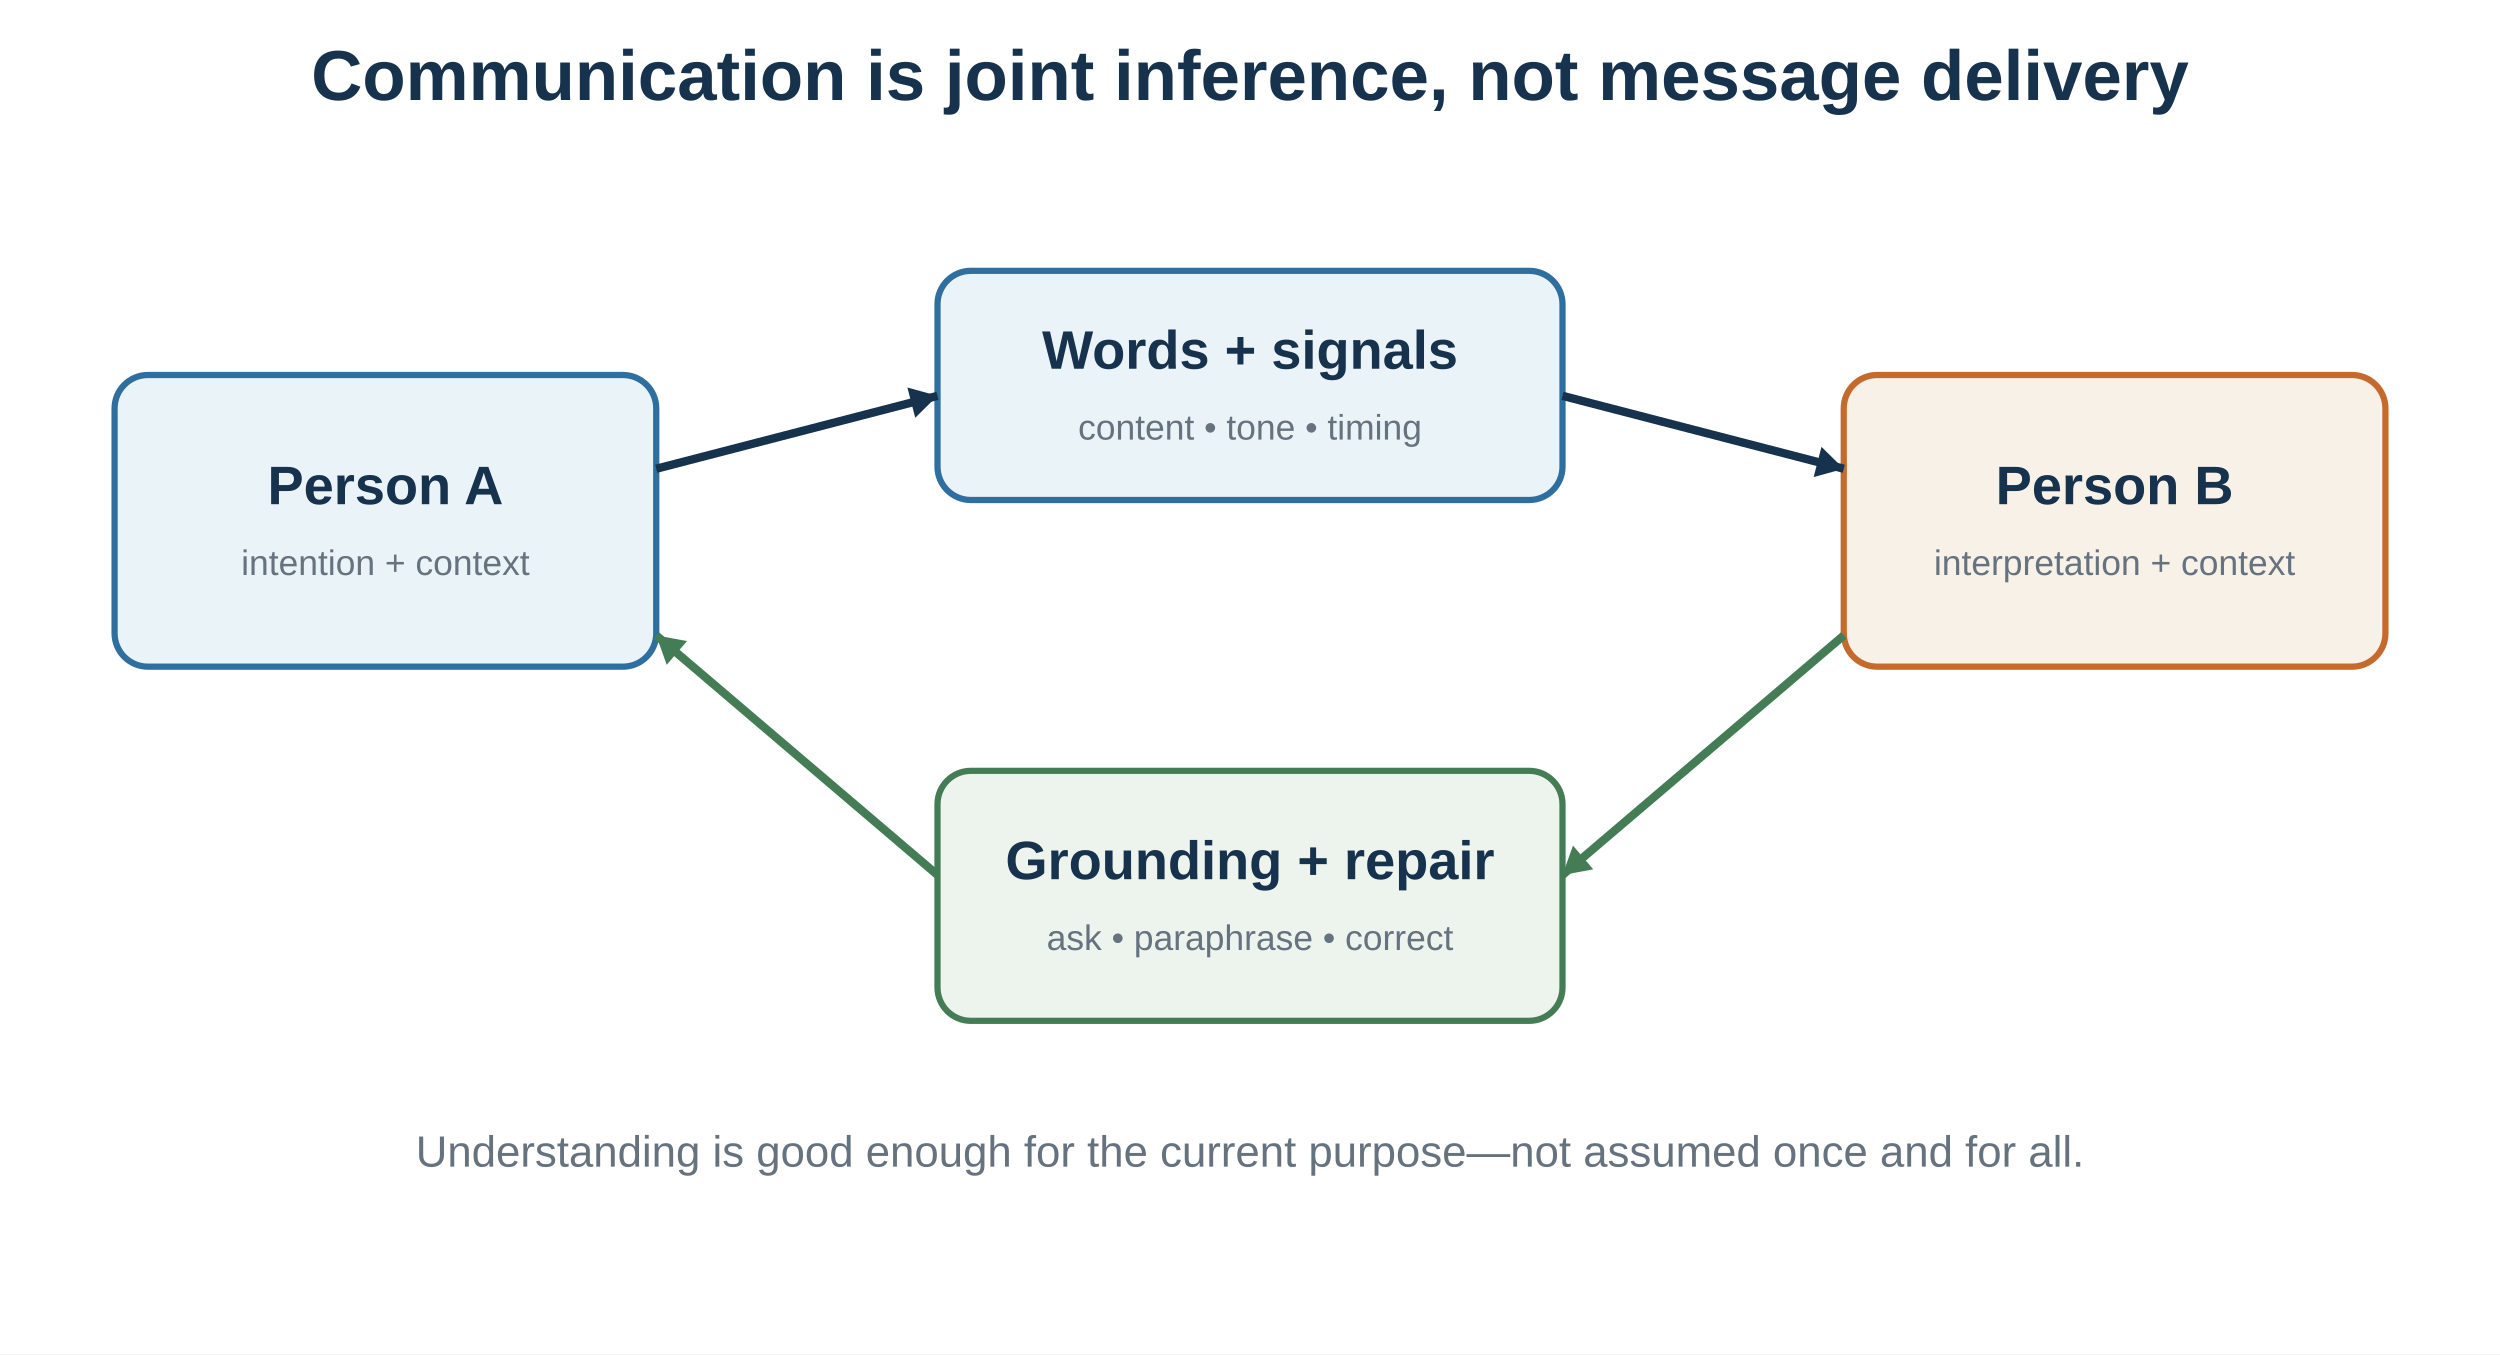
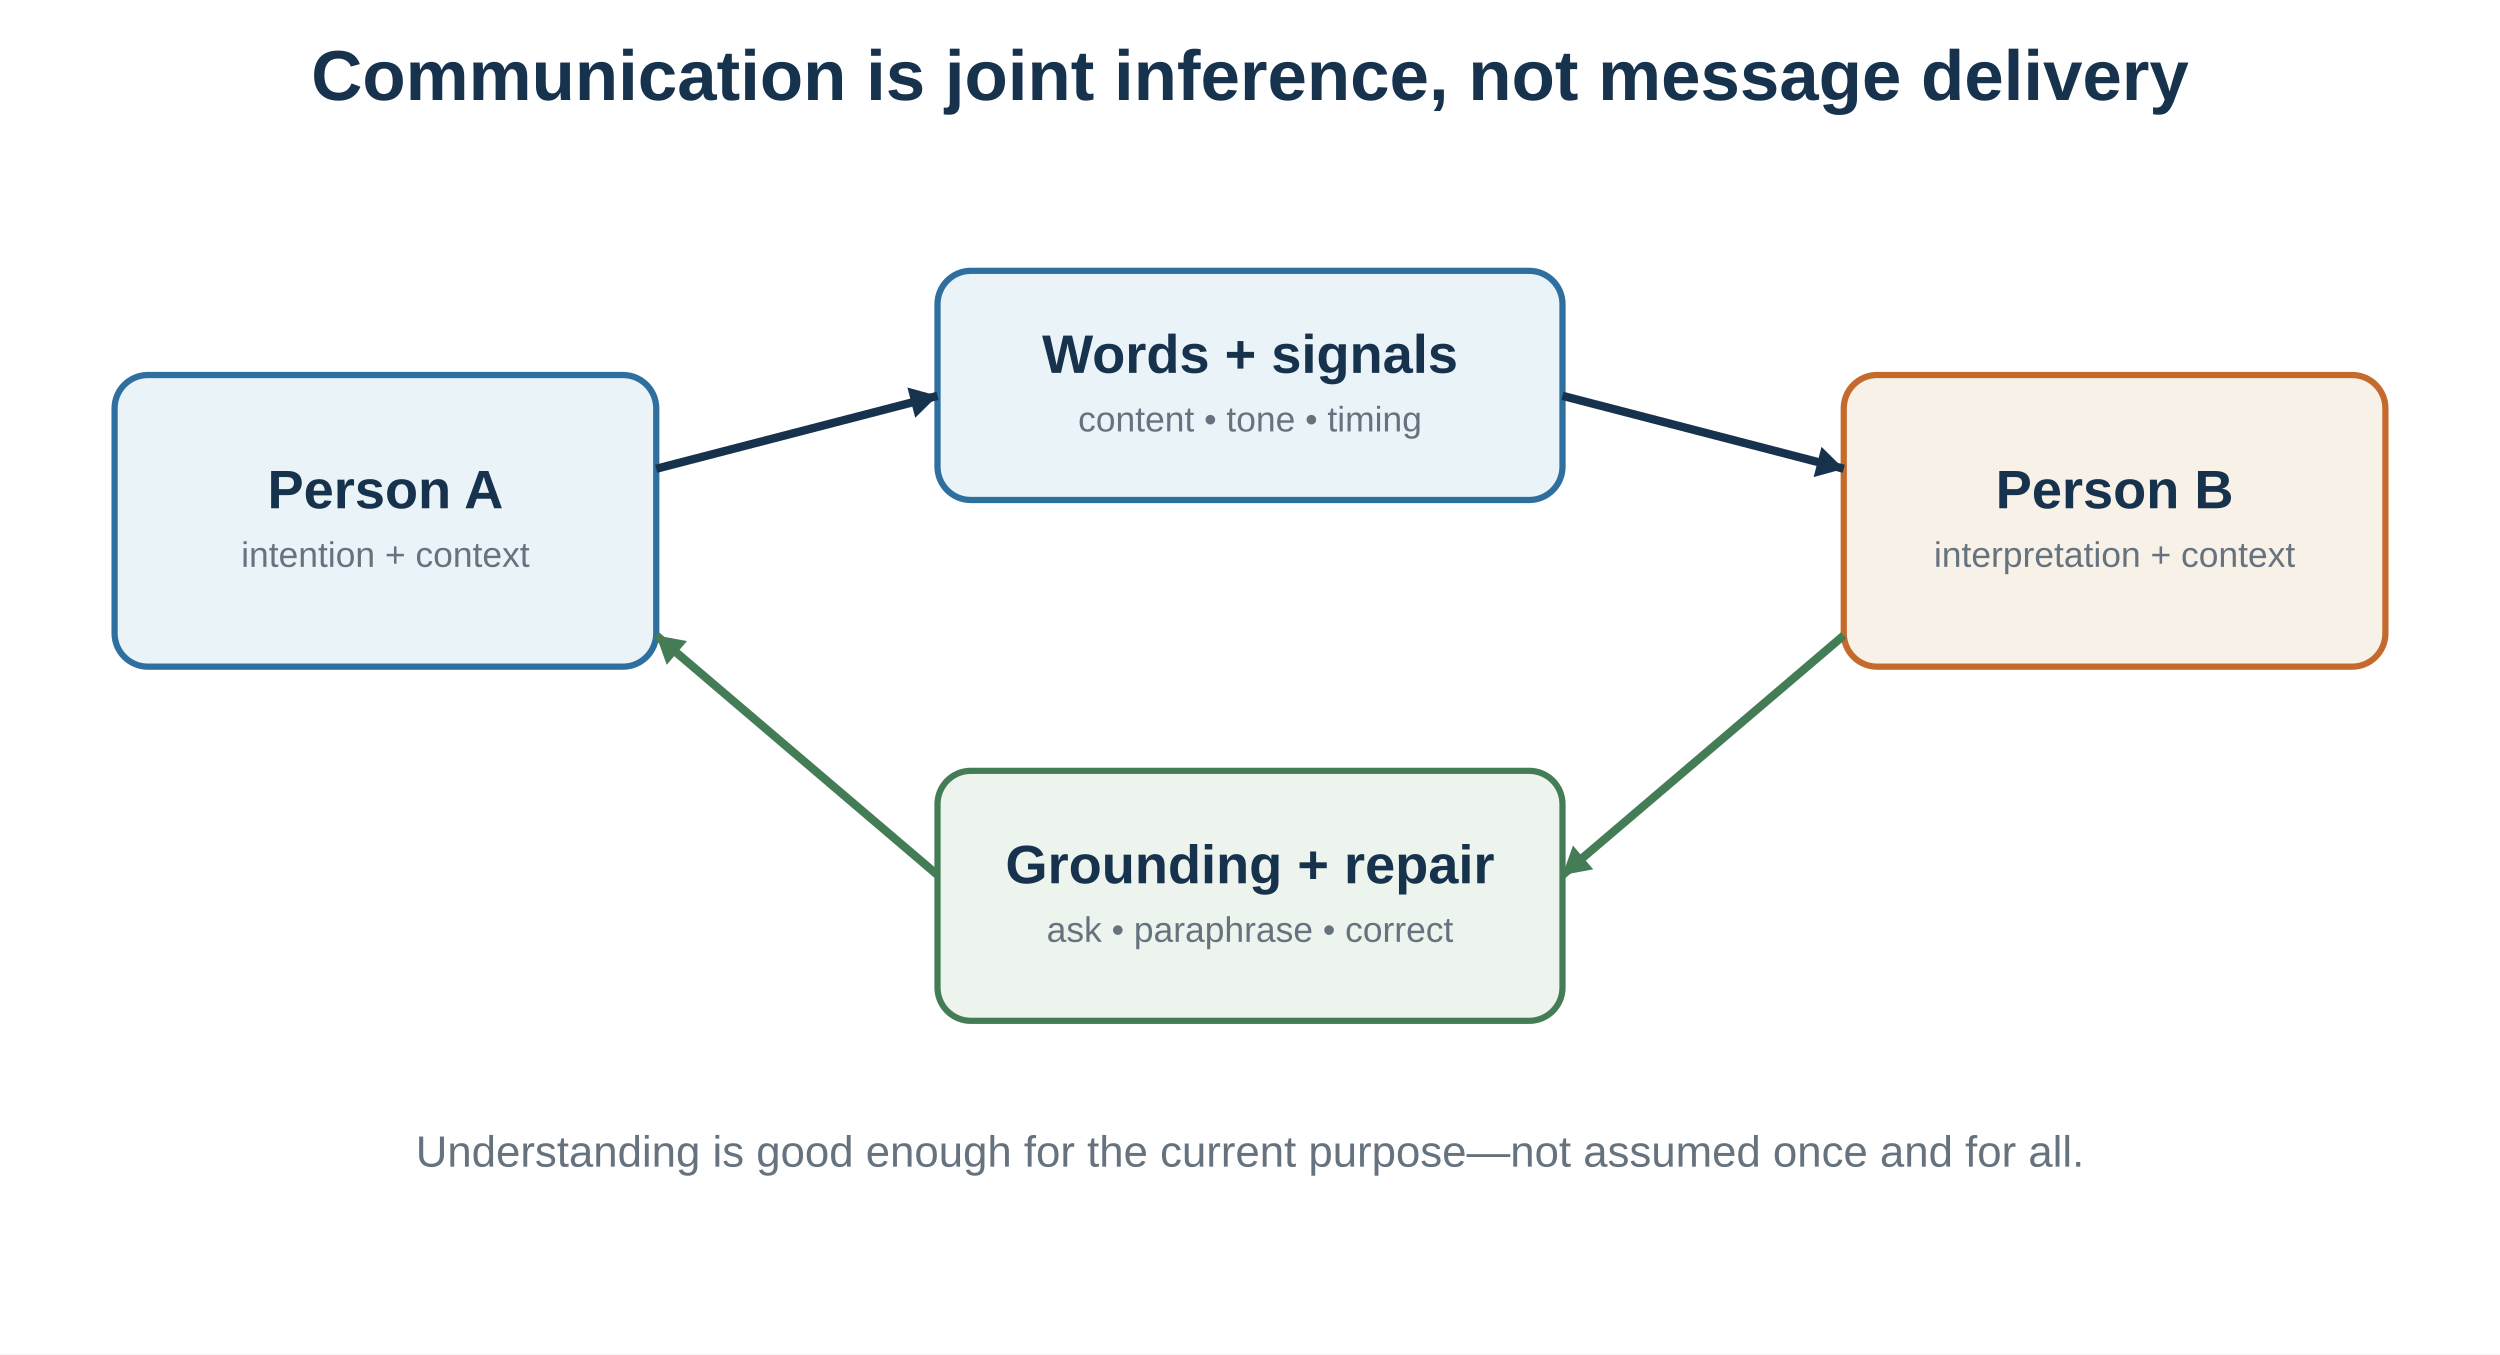
<svg xmlns="http://www.w3.org/2000/svg" baseProfile="full" height="650" version="1.1" viewBox="0 0 1200 650" width="1200">
  <defs />
  <rect fill="white" height="650" width="1200" x="0" y="0" />
  <text fill="#17324d" font-family="Arial, sans-serif" font-size="34" font-weight="bold" text-anchor="middle" x="600" y="48">Communication is joint inference, not message delivery</text>
  <rect fill="#eaf3f8" height="140" rx="16" ry="16" stroke="#2f6f9f" stroke-width="3" width="260" x="55" y="180" />
-   <text fill="#17324d" font-family="Arial, sans-serif" font-size="26" font-weight="bold" text-anchor="middle" x="185.0" y="242.0">Person A</text>
-   <text fill="#66737f" font-family="Arial, sans-serif" font-size="17" font-weight="normal" text-anchor="middle" x="185.0" y="276.0">intention + context</text>
+   <text fill="#17324d" font-family="Arial, sans-serif" font-size="26" font-weight="bold" text-anchor="middle" x="185" y="243.97">
+     <tspan x="185" dy="0">Person A</tspan>
+   </text>
+   <text fill="#66737f" font-family="Arial, sans-serif" font-size="17" font-weight="normal" text-anchor="middle" x="185" y="272.09">
+     <tspan x="185" dy="0">intention + context</tspan>
+   </text>
  <rect fill="#f7f1e8" height="140" rx="16" ry="16" stroke="#c56a2d" stroke-width="3" width="260" x="885" y="180" />
-   <text fill="#17324d" font-family="Arial, sans-serif" font-size="26" font-weight="bold" text-anchor="middle" x="1015.0" y="242.0">Person B</text>
-   <text fill="#66737f" font-family="Arial, sans-serif" font-size="17" font-weight="normal" text-anchor="middle" x="1015.0" y="276.0">interpretation + context</text>
+   <text fill="#17324d" font-family="Arial, sans-serif" font-size="26" font-weight="bold" text-anchor="middle" x="1015" y="243.97">
+     <tspan x="1015" dy="0">Person B</tspan>
+   </text>
+   <text fill="#66737f" font-family="Arial, sans-serif" font-size="17" font-weight="normal" text-anchor="middle" x="1015" y="272.09">
+     <tspan x="1015" dy="0">interpretation + context</tspan>
+   </text>
  <rect fill="#eaf3f8" height="110" rx="16" ry="16" stroke="#2f6f9f" stroke-width="3" width="300" x="450" y="130" />
-   <text fill="#17324d" font-family="Arial, sans-serif" font-size="26" font-weight="bold" text-anchor="middle" x="600.0" y="177.0">Words + signals</text>
-   <text fill="#66737f" font-family="Arial, sans-serif" font-size="17" font-weight="normal" text-anchor="middle" x="600.0" y="211.0">content • tone • timing</text>
+   <text fill="#17324d" font-family="Arial, sans-serif" font-size="26" font-weight="bold" text-anchor="middle" x="600" y="178.97">
+     <tspan x="600" dy="0">Words + signals</tspan>
+   </text>
+   <text fill="#66737f" font-family="Arial, sans-serif" font-size="17" font-weight="normal" text-anchor="middle" x="600" y="207.09">
+     <tspan x="600" dy="0">content • tone • timing</tspan>
+   </text>
  <line stroke="#17324d" stroke-width="4" x1="315" x2="450" y1="225" y2="190" />
  <polygon fill="#17324d" points="450,190 439.308,200.52 435.543,186" />
  <line stroke="#17324d" stroke-width="4" x1="750" x2="885" y1="190" y2="225" />
  <polygon fill="#17324d" points="885,225 870.543,229 874.308,214.48" />
  <rect fill="#edf4ed" height="120" rx="16" ry="16" stroke="#447c55" stroke-width="3" width="300" x="450" y="370" />
-   <text fill="#17324d" font-family="Arial, sans-serif" font-size="26" font-weight="bold" text-anchor="middle" x="600.0" y="422.0">Grounding + repair</text>
-   <text fill="#66737f" font-family="Arial, sans-serif" font-size="17" font-weight="normal" text-anchor="middle" x="600.0" y="456.0">ask • paraphrase • correct</text>
+   <text fill="#17324d" font-family="Arial, sans-serif" font-size="26" font-weight="bold" text-anchor="middle" x="600" y="423.97">
+     <tspan x="600" dy="0">Grounding + repair</tspan>
+   </text>
+   <text fill="#66737f" font-family="Arial, sans-serif" font-size="17" font-weight="normal" text-anchor="middle" x="600" y="452.09">
+     <tspan x="600" dy="0">ask • paraphrase • correct</tspan>
+   </text>
  <line stroke="#447c55" stroke-width="4" x1="885" x2="750" y1="305" y2="420" />
  <polygon fill="#447c55" points="750,420 755.025,405.867 764.752,417.285" />
  <line stroke="#447c55" stroke-width="4" x1="450" x2="315" y1="420" y2="305" />
  <polygon fill="#447c55" points="315,305 329.752,307.715 320.025,319.133" />
  <text fill="#66737f" font-family="Arial, sans-serif" font-size="21" font-weight="normal" text-anchor="middle" x="600" y="560">Understanding is good enough for the current purpose—not assumed once and for all.</text>
</svg>
